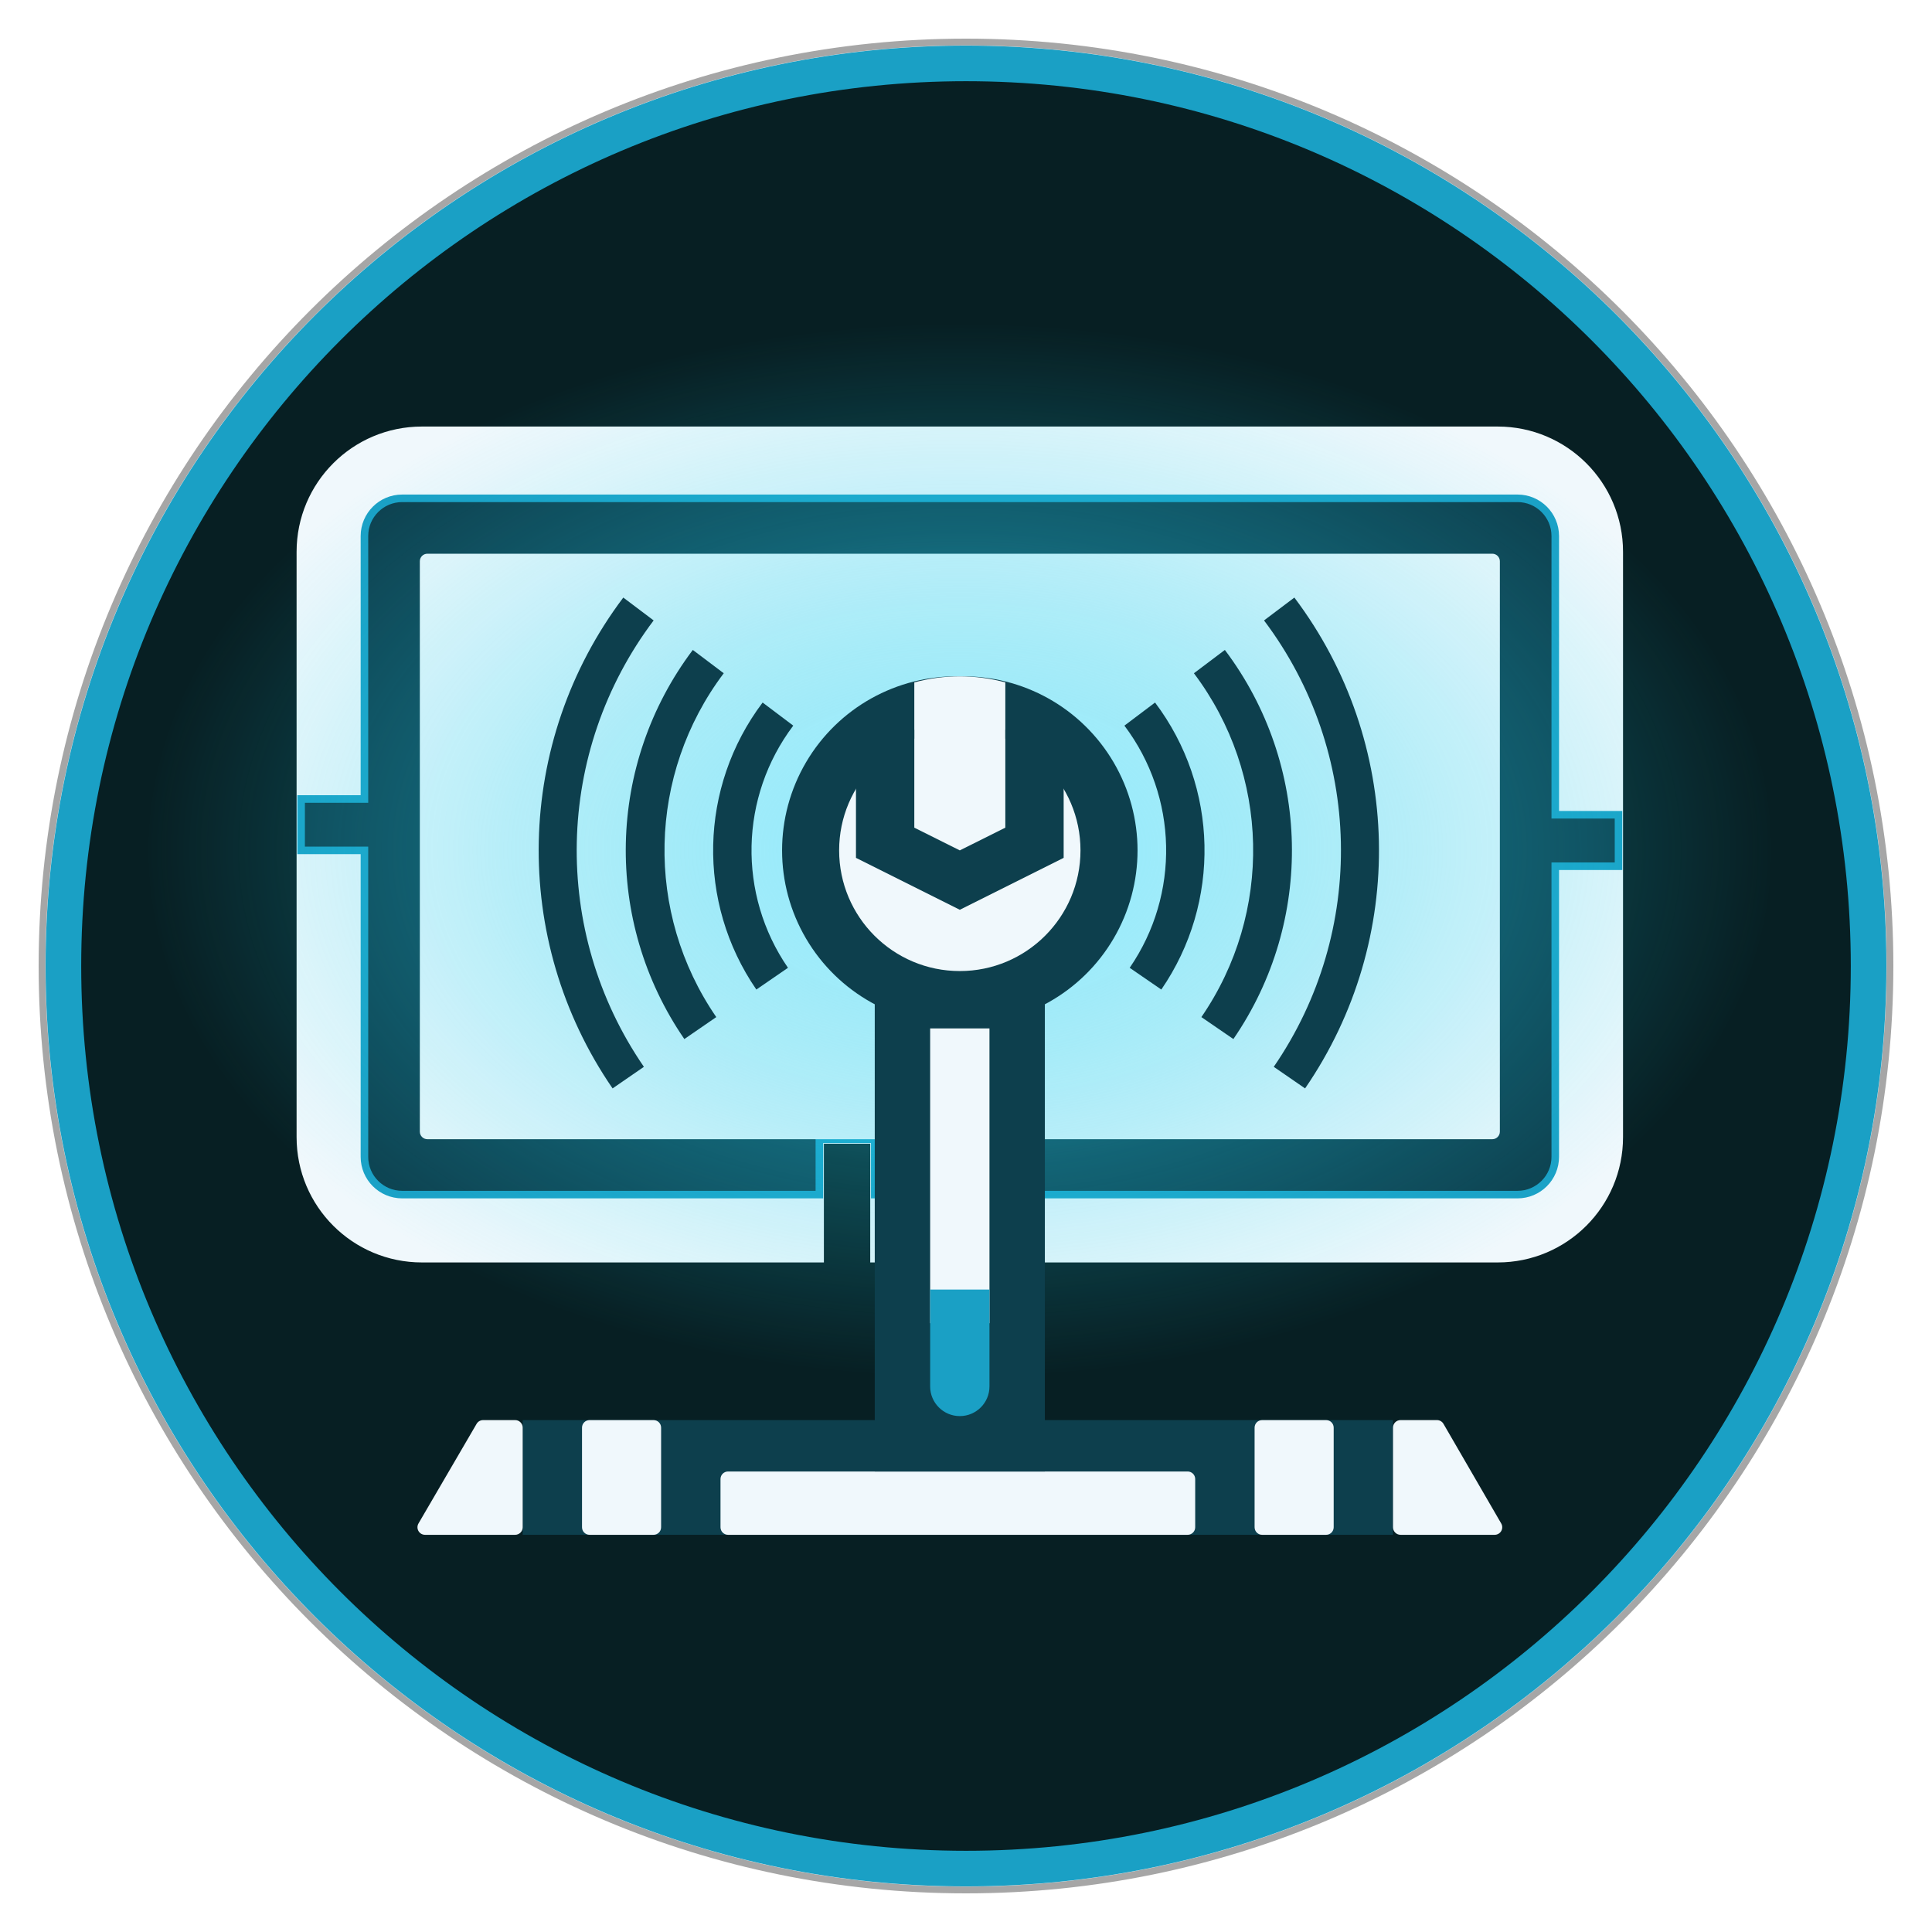
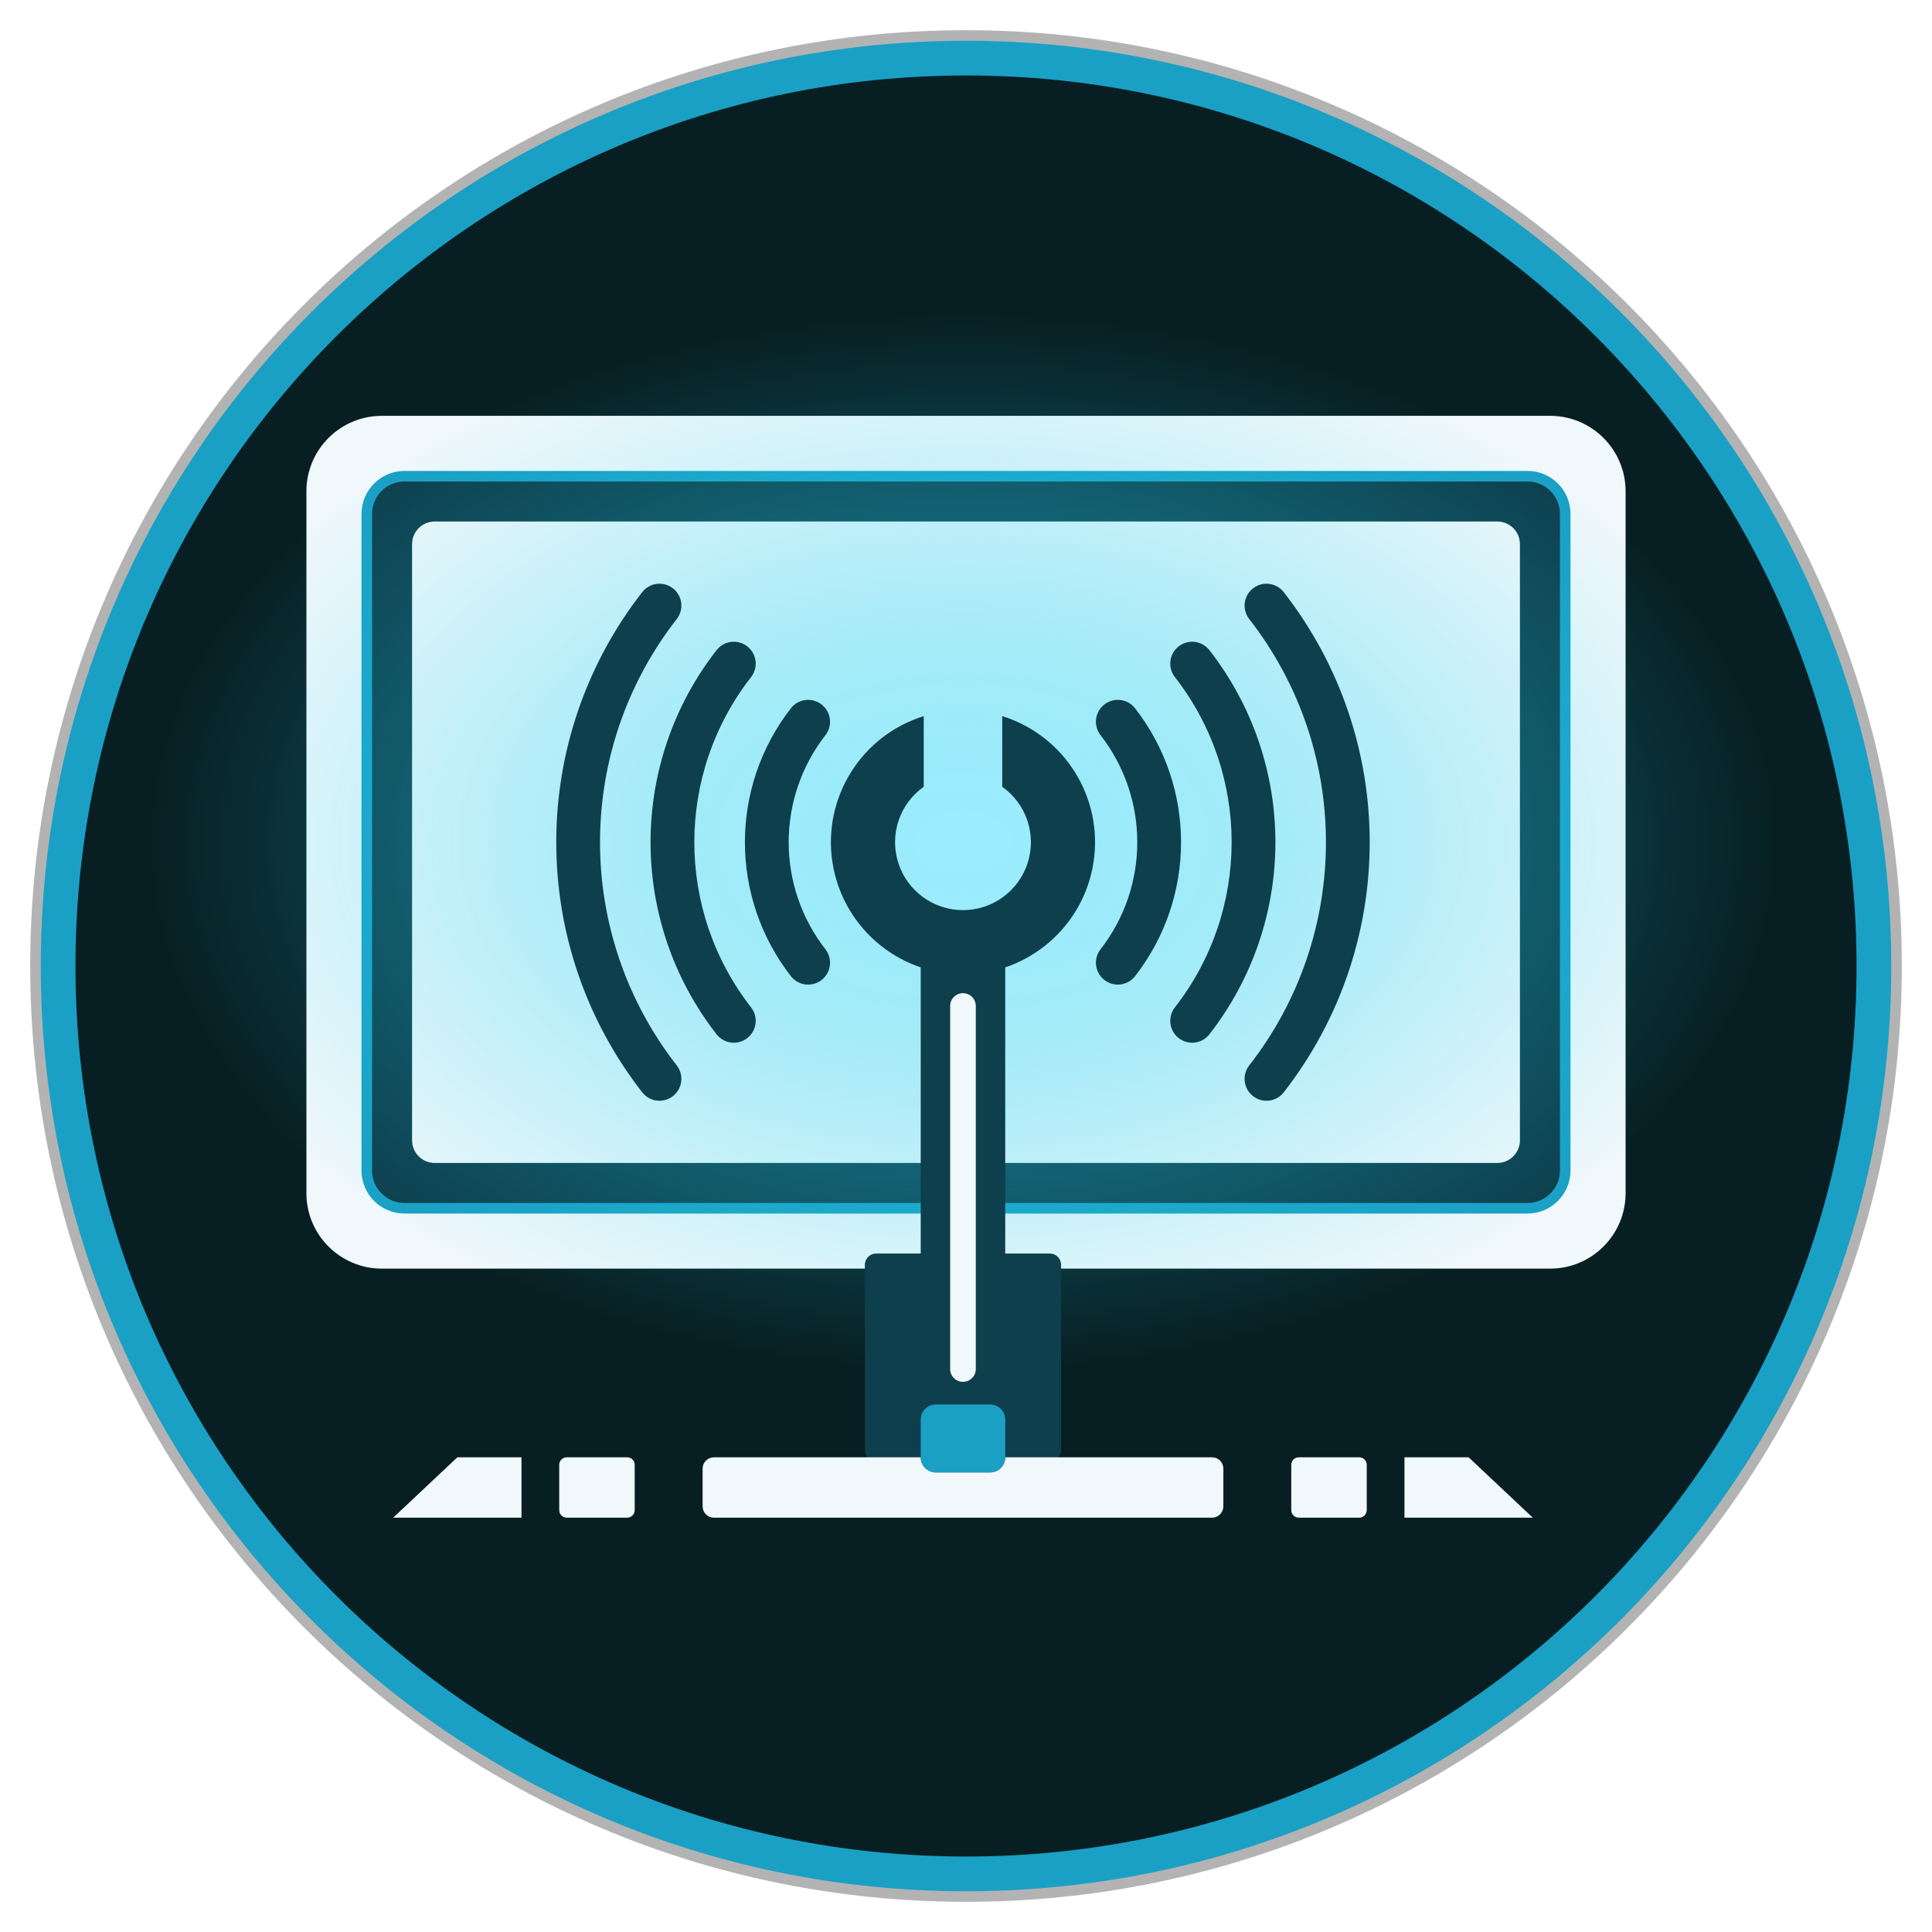
<svg xmlns="http://www.w3.org/2000/svg" viewBox="482.9 35.9 256 256" class="ds-badge-svg" aria-hidden="true" focusable="false">
  <defs>
    <radialGradient id="ds-glow-grad">
      <stop offset="0" stop-color="#7fe9ff" stop-opacity=".75" />
      <stop offset=".6" stop-color="#22d3ee" stop-opacity=".25" />
      <stop offset="1" stop-color="#22d3ee" stop-opacity="0" />
    </radialGradient>
  </defs>
-   <circle id="ds-badge-fill" class="ds-part" fill="#071F23" cx="610.9" cy="163.9" r="119.6" />
-   <path id="ds-ring-rim" class="ds-part ds-ring" fill="none" stroke="#000" stroke-opacity=".35" stroke-width="0.9" pathLength="1" d="M610.9 41.47A122.43 122.43 0 1 1 610.9 286.33A122.43 122.43 0 1 1 610.9 41.47Z" />
-   <path id="ds-ring" class="ds-part ds-ring" fill="none" stroke="#1AA0C5" stroke-width="4.72" pathLength="1" d="M610.9 44.3A119.6 119.6 0 1 1 610.9 283.5A119.6 119.6 0 1 1 610.9 44.3Z" />
+   <circle id="ds-badge-fill" class="ds-part" fill="#071F23" cx="610.9" cy="163.9" r="118.4" />
+   <path id="ds-ring-rim" class="ds-part ds-ring" fill="none" stroke="#000" stroke-opacity=".3" stroke-width="1.6" pathLength="1" d="M610.9 40.7A123.2 123.2 0 1 1 610.9 287.1A123.2 123.2 0 1 1 610.9 40.7Z" />
+   <path id="ds-ring" class="ds-part ds-ring" fill="none" stroke="#1AA0C5" stroke-width="4.6" pathLength="1" d="M610.9 43.6A120.3 120.3 0 1 1 610.9 284.2A120.3 120.3 0 1 1 610.9 43.6Z" />
  <g id="ds-monitor">
-     <path id="ds-bezel" class="ds-part" fill="#F0F8FC" d="M538.8 93.02L681.36 93.02A16 16 0 0 1 697.36 109.02L697.36 186.58A16 16 0 0 1 681.36 202.58L598.81 202.58L598.81 186.85L591.47 186.85L591.47 202.58L538.8 202.58A16 16 0 0 1 522.8 186.58L522.8 109.02A16 16 0 0 1 538.8 93.02Z" />
-     <path id="ds-bezel-line" class="ds-line" fill="none" stroke="#F0F8FC" stroke-width="1.2" pathLength="1" d="M538.8 93.02L681.36 93.02A16 16 0 0 1 697.36 109.02L697.36 186.58A16 16 0 0 1 681.36 202.58L598.81 202.58L598.81 186.85L591.47 186.85L591.47 202.58L538.8 202.58A16 16 0 0 1 522.8 186.58L522.8 109.02A16 16 0 0 1 538.8 93.02Z" />
-     <path id="ds-frame" class="ds-part" fill="#0D3F4D" d="M536.19 101.93L683.98 101.93A5 5 0 0 1 688.98 106.93L688.98 143.86L697.36 143.86L697.36 150.68L688.98 150.68L688.98 189.19A5 5 0 0 1 683.98 194.19L598.81 194.19L598.81 186.85L591.47 186.85L591.47 194.19L536.19 194.19A5 5 0 0 1 531.19 189.19L531.19 148.58L522.8 148.58L522.8 141.77L531.19 141.77L531.19 106.93A5 5 0 0 1 536.19 101.93Z" />
-     <path id="ds-frame-line" class="ds-line" fill="none" stroke="#1AA0C5" stroke-width="1" pathLength="1" d="M536.19 101.93L683.98 101.93A5 5 0 0 1 688.98 106.93L688.98 143.86L697.36 143.86L697.36 150.68L688.98 150.68L688.98 189.19A5 5 0 0 1 683.98 194.19L598.81 194.19L598.81 186.85L591.47 186.85L591.47 194.19L536.19 194.19A5 5 0 0 1 531.19 189.19L531.19 148.58L522.8 148.58L522.8 141.77L531.19 141.77L531.19 106.93A5 5 0 0 1 536.19 101.93Z" />
-     <path id="ds-screen" class="ds-part" fill="#F0F8FC" d="M539.53 109.27L680.64 109.27A1 1 0 0 1 681.64 110.27L681.64 185.85A1 1 0 0 1 680.64 186.85L539.53 186.85A1 1 0 0 1 538.53 185.85L538.53 110.27A1 1 0 0 1 539.53 109.27Z" />
-     <ellipse id="ds-screen-glow" class="ds-part" fill="url(#ds-glow-grad)" cx="610.08" cy="148.58" rx="107.5" ry="70.4" />
+     <path id="ds-bezel" class="ds-part " fill="#F0F8FC" fill-rule="evenodd" d="M533.5 92H688.3A9 9 0 0 1 697.3 101V194A9 9 0 0 1 688.3 203H533.5A9 9 0 0 1 524.5 194V101A9 9 0 0 1 533.5 92ZM536.5 99H685.3A5 5 0 0 1 690.3 104V191A5 5 0 0 1 685.3 196H536.5A5 5 0 0 1 531.5 191V104A5 5 0 0 1 536.5 99Z" />
+     <path id="ds-bezel-line" class="ds-line" fill="none" stroke="#F0F8FC" stroke-width="2" pathLength="1" d="M533.5 92H688.3A9 9 0 0 1 697.3 101V194A9 9 0 0 1 688.3 203H533.5A9 9 0 0 1 524.5 194V101A9 9 0 0 1 533.5 92Z" />
+     <path id="ds-frame" class="ds-part " fill="#0D3F4D" fill-rule="evenodd" d="M536.5 99H685.3A5 5 0 0 1 690.3 104V191A5 5 0 0 1 685.3 196H536.5A5 5 0 0 1 531.5 191V104A5 5 0 0 1 536.5 99ZM540.5 105H681.3A3 3 0 0 1 684.3 108V187A3 3 0 0 1 681.3 190H540.5A3 3 0 0 1 537.5 187V108A3 3 0 0 1 540.5 105Z" />
+     <path id="ds-frame-line" class="ds-line" fill="none" stroke="#1AA0C5" stroke-width="1.4" pathLength="1" d="M536.5 99H685.3A5 5 0 0 1 690.3 104V191A5 5 0 0 1 685.3 196H536.5A5 5 0 0 1 531.5 191V104A5 5 0 0 1 536.5 99Z" />
+     <path id="ds-screen" class="ds-part " fill="#F0F8FC" d="M540.5 105H681.3A3 3 0 0 1 684.3 108V187A3 3 0 0 1 681.3 190H540.5A3 3 0 0 1 537.5 187V108A3 3 0 0 1 540.5 105Z" />
+     <ellipse id="ds-screen-glow" class="ds-part" fill="url(#ds-glow-grad)" cx="610.5" cy="147.5" rx="107.5" ry="70.4" />
  </g>
  <g id="ds-stand">
-     <path id="ds-stand-base" class="ds-part ds-stand" fill="#0D3F4D" d="M552.16 224.07L667.48 224.07L667.48 239.27L552.16 239.27L552.16 224.07Z" />
-     <path id="ds-stand-foot-l" class="ds-part ds-stand" fill="#F0F8FC" d="M546.91 224.07L551.16 224.07A1 1 0 0 1 552.16 225.07L552.16 238.27A1 1 0 0 1 551.16 239.27L539.22 239.27A1 1 0 0 1 538.35 237.77L546.05 224.57A1 1 0 0 1 546.91 224.07Z" />
-     <path id="ds-stand-block-l" class="ds-part ds-stand" fill="#F0F8FC" d="M561.02 224.07L569.5 224.07A1 1 0 0 1 570.5 225.07L570.5 238.27A1 1 0 0 1 569.5 239.27L561.02 239.27A1 1 0 0 1 560.02 238.27L560.02 225.07A1 1 0 0 1 561.02 224.07Z" />
-     <path id="ds-stand-plate" class="ds-part ds-stand" fill="#F0F8FC" d="M579.37 230.88L640.27 230.88A1 1 0 0 1 641.27 231.88L641.27 238.27A1 1 0 0 1 640.27 239.27L579.37 239.27A1 1 0 0 1 578.37 238.27L578.37 231.88A1 1 0 0 1 579.37 230.88Z" />
-     <path id="ds-stand-block-r" class="ds-part ds-stand" fill="#F0F8FC" d="M650.14 224.07L658.62 224.07A1 1 0 0 1 659.62 225.07L659.62 238.27A1 1 0 0 1 658.62 239.27L650.14 239.27A1 1 0 0 1 649.14 238.27L649.14 225.07A1 1 0 0 1 650.14 224.07Z" />
-     <path id="ds-stand-foot-r" class="ds-part ds-stand" fill="#F0F8FC" d="M668.48 224.07L673.3 224.07A1 1 0 0 1 674.17 224.57L681.82 237.77A1 1 0 0 1 680.95 239.27L668.48 239.27A1 1 0 0 1 667.48 238.27L667.48 225.07A1 1 0 0 1 668.48 224.07Z" />
+     <path id="ds-stand-base" class="ds-part ds-stand" fill="#0D3F4D" d="M599 202H622A1.5 1.5 0 0 1 623.5 203.5V228A1.5 1.5 0 0 1 622 229.5H599A1.5 1.5 0 0 1 597.5 228V203.5A1.5 1.5 0 0 1 599 202Z" />
+     <path id="ds-stand-foot-l" class="ds-part ds-stand" fill="#F0F8FC" d="M535 237L543.5 229H552V237Z" />
+     <path id="ds-stand-block-l" class="ds-part ds-stand" fill="#F0F8FC" d="M558 229H566A1 1 0 0 1 567 230V236A1 1 0 0 1 566 237H558A1 1 0 0 1 557 236V230A1 1 0 0 1 558 229Z" />
+     <path id="ds-stand-plate" class="ds-part ds-stand" fill="#F0F8FC" d="M577.5 229H643.5A1.5 1.5 0 0 1 645 230.5V235.5A1.5 1.5 0 0 1 643.5 237H577.5A1.5 1.5 0 0 1 576 235.5V230.5A1.5 1.5 0 0 1 577.5 229Z" />
+     <path id="ds-stand-block-r" class="ds-part ds-stand" fill="#F0F8FC" d="M655 229H663A1 1 0 0 1 664 230V236A1 1 0 0 1 663 237H655A1 1 0 0 1 654 236V230A1 1 0 0 1 655 229Z" />
+     <path id="ds-stand-foot-r" class="ds-part ds-stand" fill="#F0F8FC" d="M686 237L677.5 229H669V237Z" />
  </g>
  <g id="ds-waves">
-     <path id="ds-wave-l3" class="ds-part ds-wave" fill="#0D3F4D" d="M565.49 115.08A55.67 55.67 0 0 0 564.07 180.12L568.22 177.26A50.64 50.64 0 0 1 569.51 118.11Z" />
-     <path id="ds-wave-l2" class="ds-part ds-wave" fill="#0D3F4D" d="M574.7 122.02A44.14 44.14 0 0 0 573.58 173.58L577.81 170.67A39 39 0 0 1 578.8 125.11Z" />
-     <path id="ds-wave-l1" class="ds-part ds-wave" fill="#0D3F4D" d="M583.95 128.99A32.55 32.55 0 0 0 583.12 167.02L587.31 164.14A27.47 27.47 0 0 1 588.01 132.05Z" />
-     <path id="ds-wave-r1" class="ds-part ds-wave" fill="#0D3F4D" d="M635.95 128.99A32.55 32.55 0 0 1 636.78 167.02L632.59 164.14A27.47 27.47 0 0 0 631.89 132.05Z" />
-     <path id="ds-wave-r2" class="ds-part ds-wave" fill="#0D3F4D" d="M645.2 122.02A44.14 44.14 0 0 1 646.33 173.58L642.09 170.67A39 39 0 0 0 641.1 125.11Z" />
-     <path id="ds-wave-r3" class="ds-part ds-wave" fill="#0D3F4D" d="M654.41 115.08A55.67 55.67 0 0 1 655.83 180.12L651.68 177.26A50.64 50.64 0 0 0 650.39 118.11Z" />
+     <path id="ds-wave-l3" class="ds-part ds-wave" fill="#0D3F4D" d="M568.03 180.68A53.9 53.9 0 0 1 568.03 114.32A2.9 2.9 0 0 1 572.6 117.89A48.1 48.1 0 0 0 572.6 177.11A2.9 2.9 0 0 1 568.03 180.68Z" />
+     <path id="ds-wave-l2" class="ds-part ds-wave" fill="#0D3F4D" d="M577.88 172.99A41.4 41.4 0 0 1 577.88 122.01A2.9 2.9 0 0 1 582.45 125.58A35.6 35.6 0 0 0 582.45 169.42A2.9 2.9 0 0 1 577.88 172.99Z" />
+     <path id="ds-wave-l1" class="ds-part ds-wave" fill="#0D3F4D" d="M587.73 165.29A28.9 28.9 0 0 1 587.73 129.71A2.9 2.9 0 0 1 592.3 133.28A23.1 23.1 0 0 0 592.3 161.72A2.9 2.9 0 0 1 587.73 165.29Z" />
+     <path id="ds-wave-r1" class="ds-part ds-wave" fill="#0D3F4D" d="M633.27 129.71A28.9 28.9 0 0 1 633.27 165.29A2.9 2.9 0 0 1 628.7 161.72A23.1 23.1 0 0 0 628.7 133.28A2.9 2.9 0 0 1 633.27 129.71Z" />
+     <path id="ds-wave-r2" class="ds-part ds-wave" fill="#0D3F4D" d="M643.12 122.01A41.4 41.4 0 0 1 643.12 172.99A2.9 2.9 0 0 1 638.55 169.42A35.6 35.6 0 0 0 638.55 125.58A2.9 2.9 0 0 1 643.12 122.01Z" />
+     <path id="ds-wave-r3" class="ds-part ds-wave" fill="#0D3F4D" d="M652.97 114.32A53.9 53.9 0 0 1 652.97 180.68A2.9 2.9 0 0 1 648.4 177.11A48.1 48.1 0 0 0 648.4 117.89A2.9 2.9 0 0 1 652.97 114.32Z" />
  </g>
  <g id="ds-wrench-x" class="ds-part">
    <g id="ds-wrench">
-       <path id="ds-wrench-body" fill="#0D3F4D" d="M610.08 125.52A23.07 23.07 0 1 1 610.08 171.65A23.07 23.07 0 1 1 610.08 125.52ZM598.81 164.05L621.35 164.05L621.35 230.88L598.81 230.88L598.81 164.05Z" />
-       <path id="ds-wrench-inner" fill="#F0F8FC" d="M610.08 132.59A15.99 15.99 0 1 1 610.08 164.57A15.99 15.99 0 1 1 610.08 132.59ZM604.05 126.32A23.07 23.07 0 0 1 616.11 126.32L616.11 134.69L604.05 134.69Z" />
-       <path id="ds-wrench-jaws" fill="#0D3F4D" d="M596.32 132.59L604.05 132.59L604.05 145.57L610.08 148.58L616.11 145.57L616.11 132.59L623.84 132.59L623.84 149.57L610.08 156.45L596.32 149.57L596.32 132.59Z" />
-       <path id="ds-wrench-stripe" fill="#F0F8FC" d="M606.15 172.17L614.01 172.17L614.01 211.23L606.15 211.23L606.15 172.17Z" />
-       <path id="ds-wrench-accent" fill="#1AA0C5" d="M606.15 206.77L614.01 206.77L614.01 219.61A3.93 3.93 0 0 1 606.15 219.61Z" />
+       <path id="ds-wrench-body" class="ds-wrench-piece" fill="#0D3F4D" d="M605.3 130.79A17.5 17.5 0 1 0 615.7 130.79V140.15A9 9 0 1 1 605.3 140.15ZM606.9 160.5A2 2 0 0 0 604.9 162.5V229A2 2 0 0 0 606.9 231H614.1A2 2 0 0 0 616.1 229V162.5A2 2 0 0 0 614.1 160.5Z" />
+       <path id="ds-wrench-inner" class="ds-wrench-piece" fill="#F0F8FC" d="M610.5 167.5H610.5A1.7 1.7 0 0 1 612.2 169.2V217.3A1.7 1.7 0 0 1 610.5 219H610.5A1.7 1.7 0 0 1 608.8 217.3V169.2A1.7 1.7 0 0 1 610.5 167.5Z" />
+       <path id="ds-wrench-jaws" fill="#0D3F4D" d="M610.5 147.5Z" />
+       <path id="ds-wrench-stripe" class="ds-wrench-piece" fill="#F0F8FC" d="M610.5 147.5Z" />
+       <path id="ds-wrench-accent" class="ds-wrench-piece" fill="#1AA0C5" d="M606.9 222H614.1A2 2 0 0 1 616.1 224V229A2 2 0 0 1 614.1 231H606.9A2 2 0 0 1 604.9 229V224A2 2 0 0 1 606.9 222Z" />
    </g>
  </g>
</svg>
